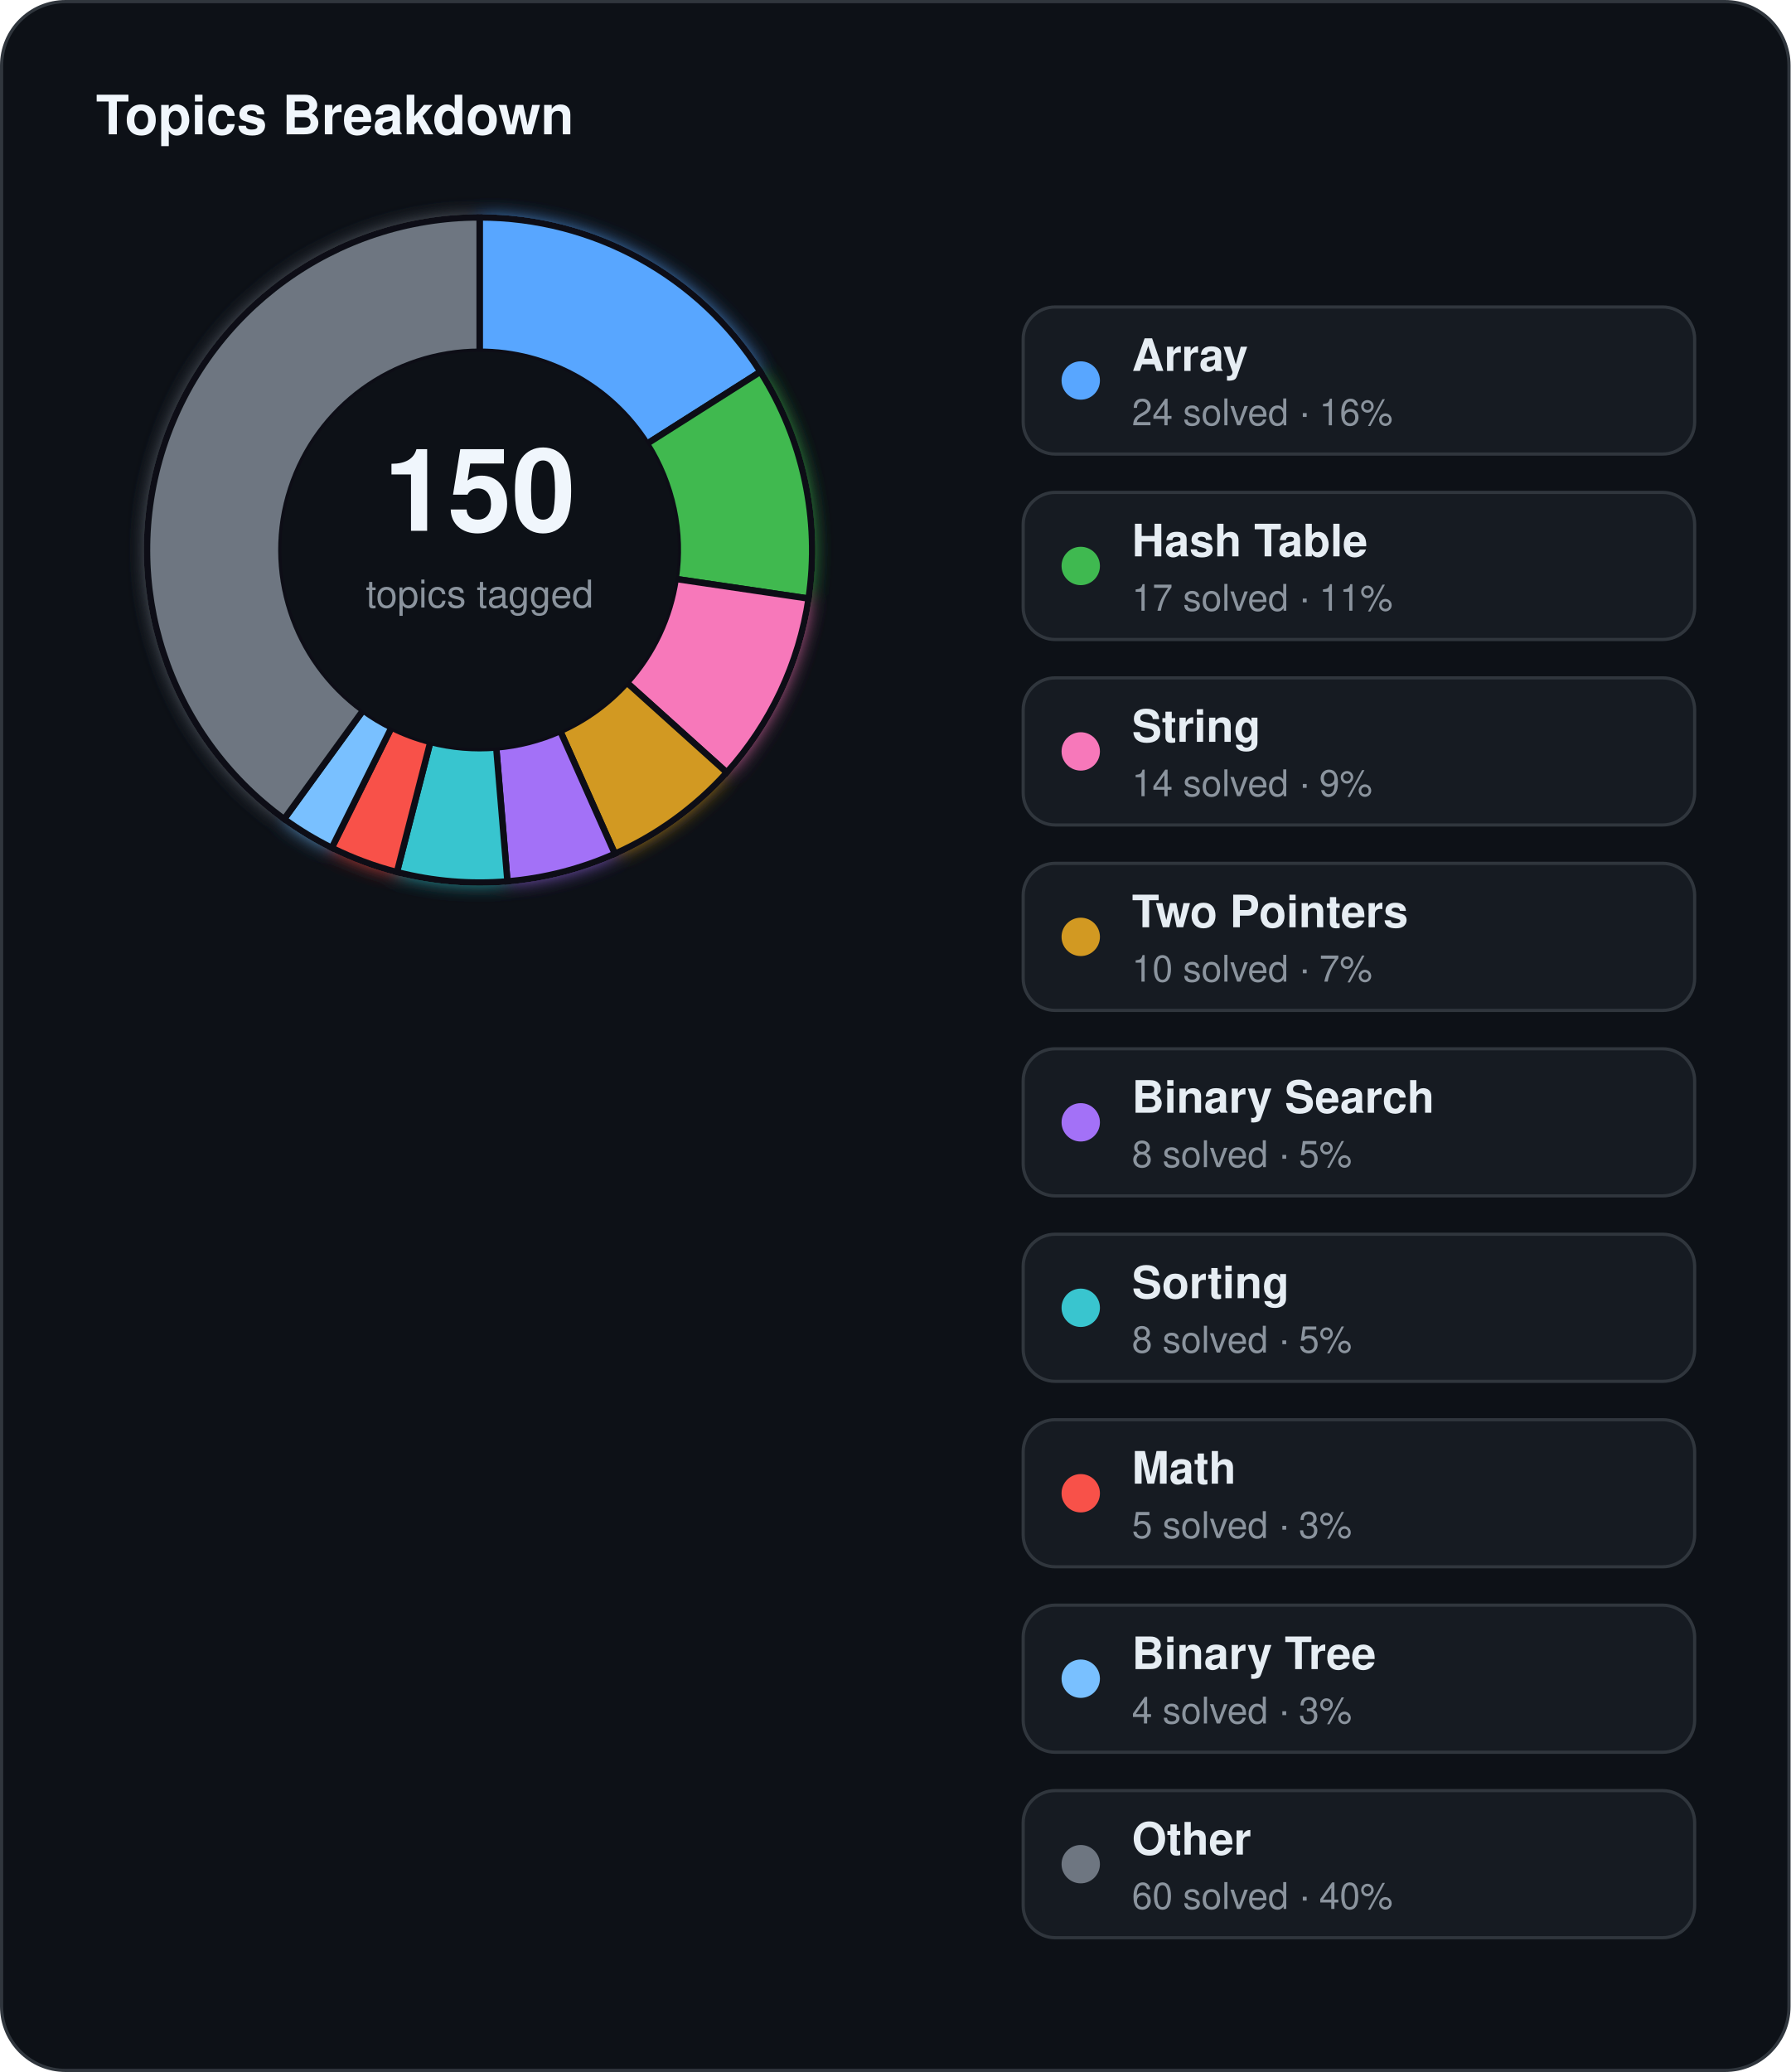
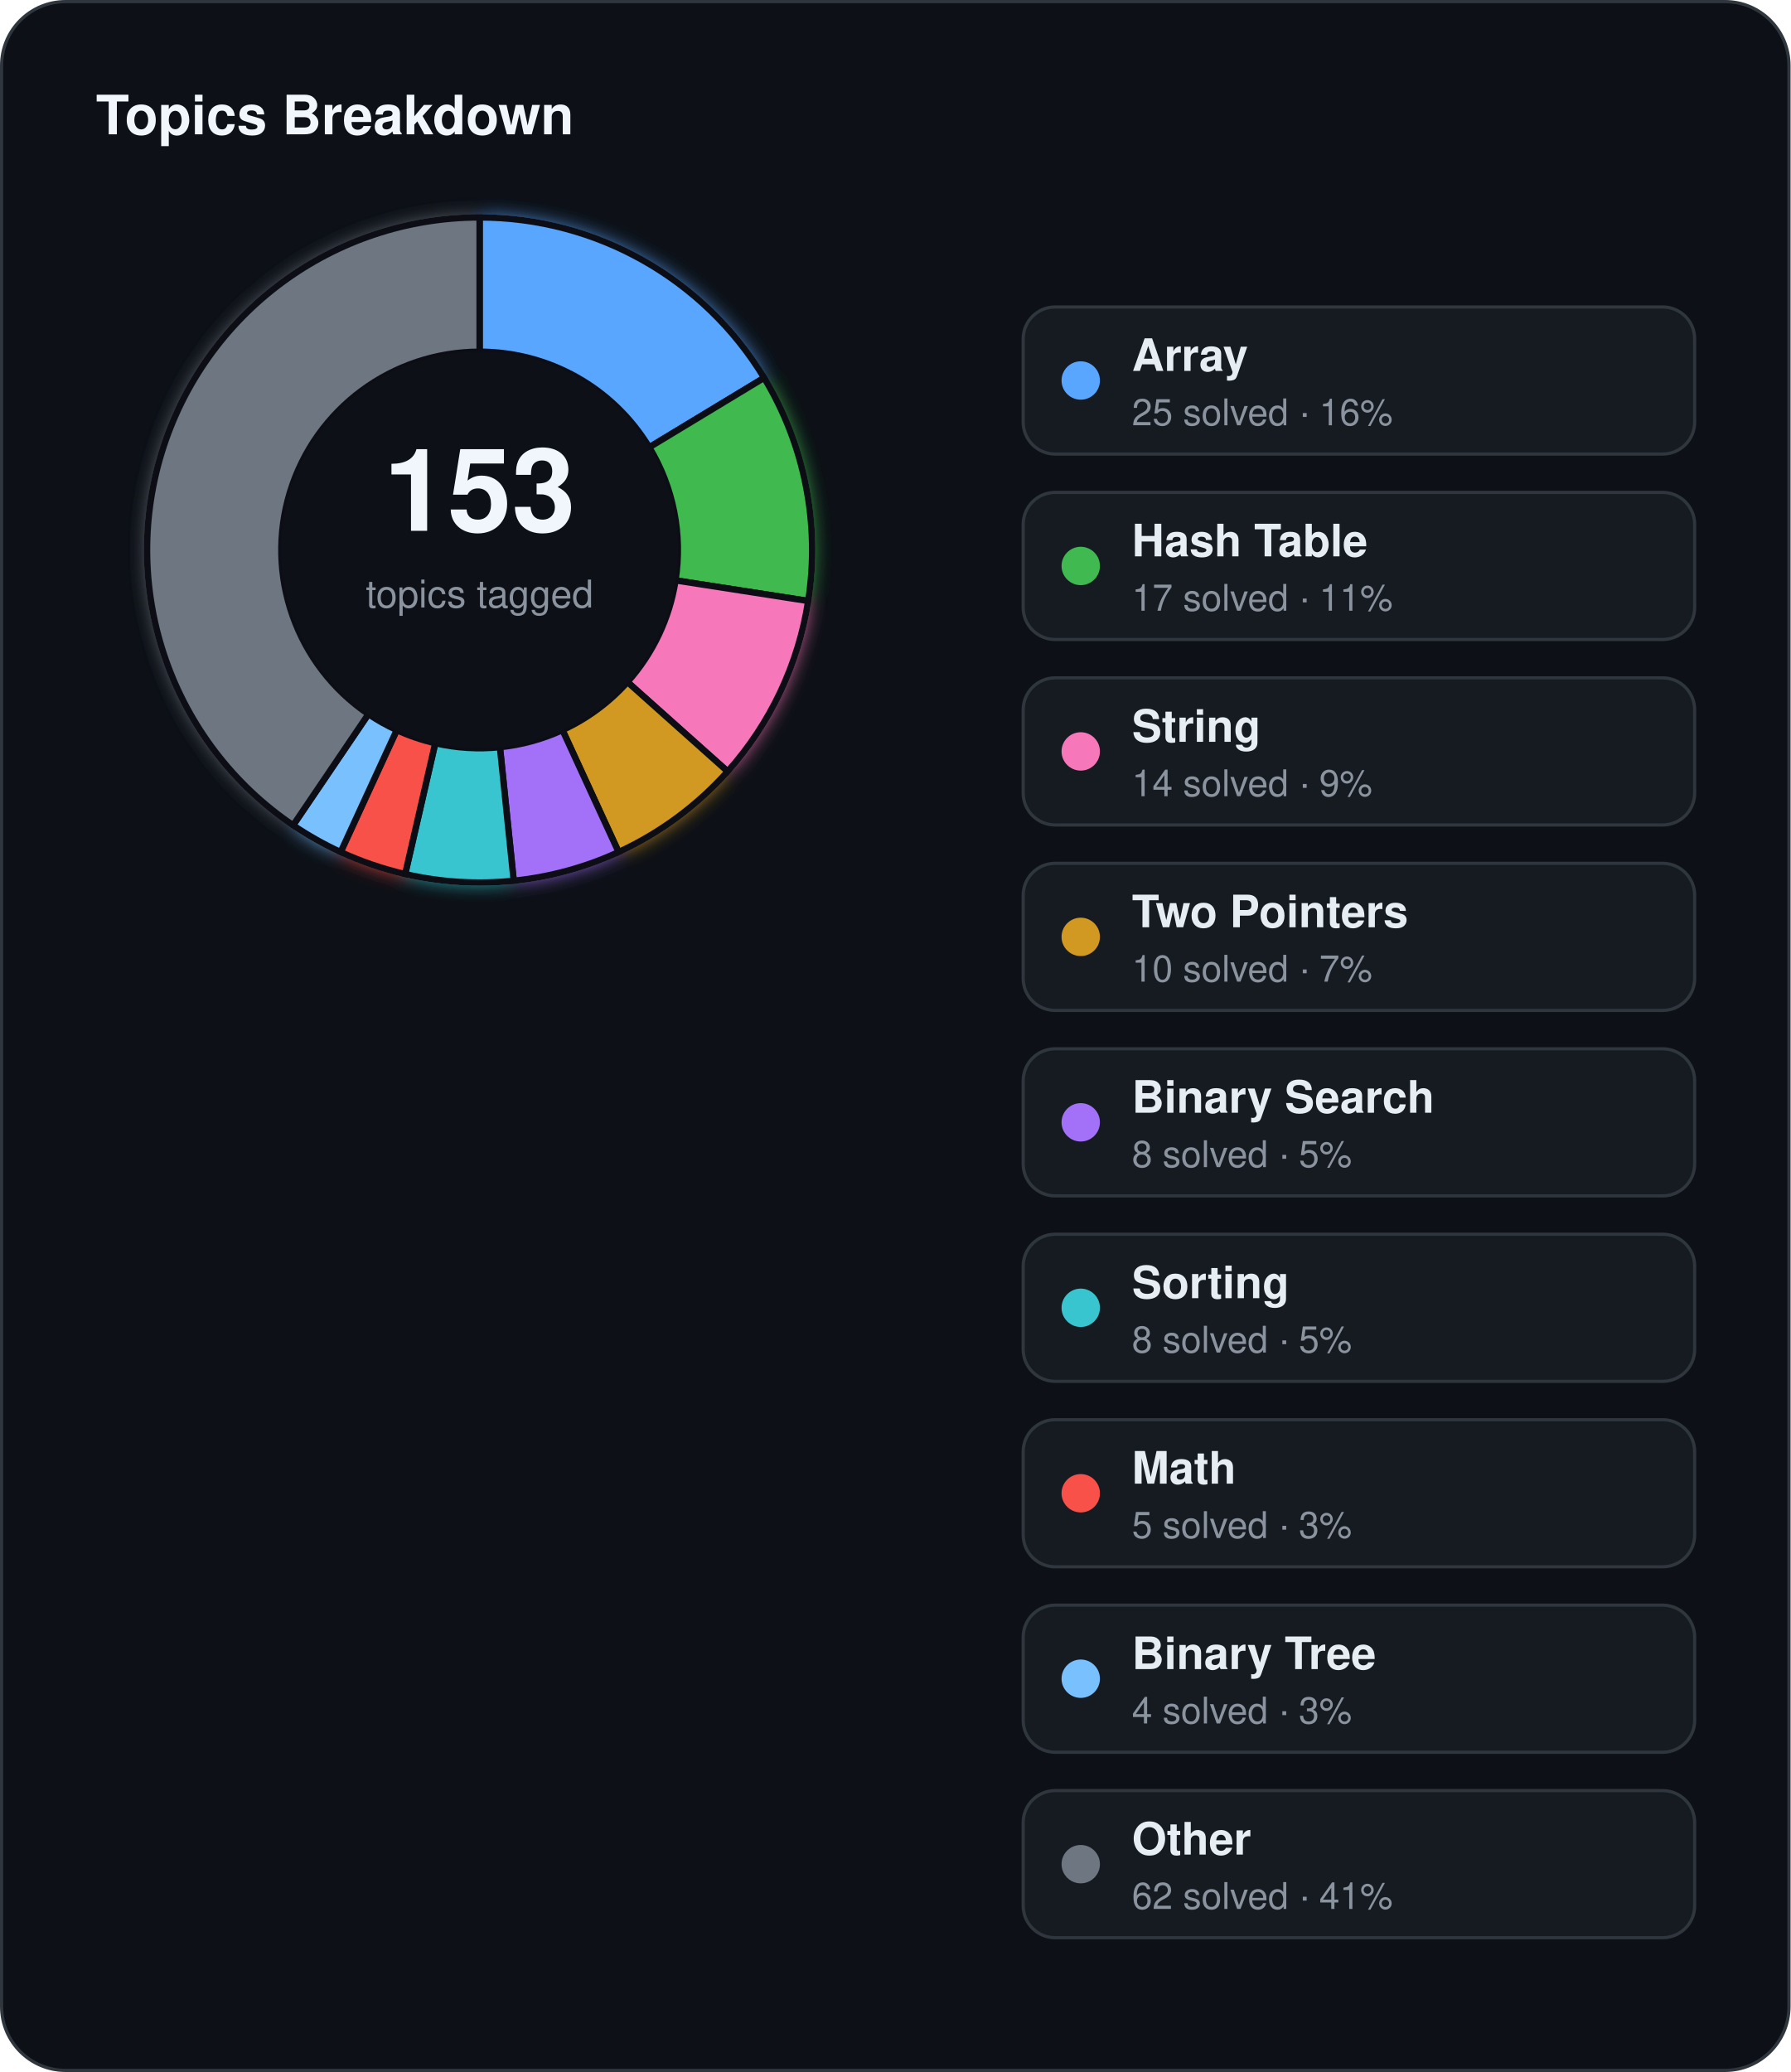
<svg xmlns="http://www.w3.org/2000/svg" width="560" height="648" viewBox="0 0 560 648">
  <defs>
    <filter id="topics-glow" x="-60%" y="-60%" width="220%" height="220%">
      <feGaussianBlur stdDeviation="3" result="blur" />
      <feMerge>
        <feMergeNode in="blur" />
        <feMergeNode in="SourceGraphic" />
      </feMerge>
    </filter>
  </defs>
  <rect x="0.5" y="0.5" width="559" height="647" rx="20" fill="#0d1117" stroke="#30363d" stroke-width="1" />
  <text x="30" y="42" fill="#f0f6fc" font-family="Segoe UI, Helvetica, Arial, sans-serif" font-size="17" font-weight="700">Topics Breakdown</text>
  <g filter="url(#topics-glow)">
-     <path d="M 150.00,68.00 A 104,104 0 0 1 237.81,116.27 L 202.35,138.78 A 62,62 0 0 0 150.00,110.00 Z" fill="#58a6ff" stroke="#0d1117" stroke-width="2" />
-     <path d="M 237.81,116.27 A 104,104 0 0 1 252.88,187.19 L 211.33,181.06 A 62,62 0 0 0 202.35,138.78 Z" fill="#3fb950" stroke="#0d1117" stroke-width="2" />
-     <path d="M 252.88,187.19 A 104,104 0 0 1 227.29,241.59 L 196.07,213.49 A 62,62 0 0 0 211.33,181.06 Z" fill="#f778ba" stroke="#0d1117" stroke-width="2" />
-     <path d="M 227.29,241.59 A 104,104 0 0 1 192.30,267.01 L 175.22,228.64 A 62,62 0 0 0 196.07,213.49 Z" fill="#d29922" stroke="#0d1117" stroke-width="2" />
-     <path d="M 192.30,267.01 A 104,104 0 0 1 158.70,275.64 L 155.19,233.78 A 62,62 0 0 0 175.22,228.64 Z" fill="#a371f7" stroke="#0d1117" stroke-width="2" />
-     <path d="M 158.70,275.64 A 104,104 0 0 1 124.14,272.73 L 134.58,232.05 A 62,62 0 0 0 155.19,233.78 Z" fill="#39c5cf" stroke="#0d1117" stroke-width="2" />
-     <path d="M 124.14,272.73 A 104,104 0 0 1 103.76,265.15 L 122.43,227.53 A 62,62 0 0 0 134.58,232.05 Z" fill="#f85149" stroke="#0d1117" stroke-width="2" />
-     <path d="M 103.76,265.15 A 104,104 0 0 1 88.87,256.14 L 113.56,222.16 A 62,62 0 0 0 122.43,227.53 Z" fill="#79c0ff" stroke="#0d1117" stroke-width="2" />
-     <path d="M 88.87,256.14 A 104,104 0 0 1 150.00,68.00 L 150.00,110.00 A 62,62 0 0 0 113.56,222.16 Z" fill="#6e7681" stroke="#0d1117" stroke-width="2" />
+     <path d="M 150.00,68.00 A 104,104 0 0 1 238.98,118.16 L 203.05,139.90 A 62,62 0 0 0 150.00,110.00 Z" fill="#58a6ff" stroke="#0d1117" stroke-width="2" />
+     <path d="M 238.98,118.16 A 104,104 0 0 1 252.77,187.95 L 211.27,181.51 A 62,62 0 0 0 203.05,139.90 Z" fill="#3fb950" stroke="#0d1117" stroke-width="2" />
+     <path d="M 252.77,187.95 A 104,104 0 0 1 227.57,241.27 L 196.24,213.30 A 62,62 0 0 0 211.27,181.51 Z" fill="#f778ba" stroke="#0d1117" stroke-width="2" />
+     <path d="M 227.57,241.27 A 104,104 0 0 1 193.47,266.48 L 175.91,228.32 A 62,62 0 0 0 196.24,213.30 Z" fill="#d29922" stroke="#0d1117" stroke-width="2" />
+     <path d="M 193.47,266.48 A 104,104 0 0 1 160.66,275.45 L 156.35,233.67 A 62,62 0 0 0 175.91,228.32 Z" fill="#a371f7" stroke="#0d1117" stroke-width="2" />
+     <path d="M 160.66,275.45 A 104,104 0 0 1 126.71,273.36 L 136.12,232.43 A 62,62 0 0 0 156.35,233.67 Z" fill="#39c5cf" stroke="#0d1117" stroke-width="2" />
+     <path d="M 126.71,273.36 A 104,104 0 0 1 106.53,266.48 L 124.09,228.32 A 62,62 0 0 0 136.12,232.43 Z" fill="#f85149" stroke="#0d1117" stroke-width="2" />
+     <path d="M 106.53,266.48 A 104,104 0 0 1 91.67,258.10 L 115.22,223.33 A 62,62 0 0 0 124.09,228.32 Z" fill="#79c0ff" stroke="#0d1117" stroke-width="2" />
+     <path d="M 91.67,258.10 A 104,104 0 0 1 150.00,68.00 L 150.00,110.00 A 62,62 0 0 0 115.22,223.33 Z" fill="#6e7681" stroke="#0d1117" stroke-width="2" />
  </g>
  <circle cx="150" cy="172" r="62" fill="#0d1117" />
-   <text x="150" y="166" text-anchor="middle" fill="#f0f6fc" font-family="Segoe UI, Helvetica, Arial, sans-serif" font-size="36" font-weight="700">150</text>
+   <text x="150" y="166" text-anchor="middle" fill="#f0f6fc" font-family="Segoe UI, Helvetica, Arial, sans-serif" font-size="36" font-weight="700">153</text>
  <text x="150" y="190" text-anchor="middle" fill="#8b949e" font-family="Segoe UI, Helvetica, Arial, sans-serif" font-size="12">topics tagged</text>
  <rect x="320" y="96" width="210" height="46" rx="10" fill="#161b22" stroke="#30363d" stroke-width="1" />
  <circle cx="338" cy="119" r="6" fill="#58a6ff" />
  <text x="354" y="116" fill="#e6edf3" font-family="Segoe UI, Helvetica, Arial, sans-serif" font-size="14" font-weight="600">Array</text>
-   <text x="354" y="133" fill="#8b949e" font-family="Segoe UI, Helvetica, Arial, sans-serif" font-size="11.5">24 solved · 16%</text>
+   <text x="354" y="133" fill="#8b949e" font-family="Segoe UI, Helvetica, Arial, sans-serif" font-size="11.5">25 solved · 16%</text>
  <rect x="320" y="154" width="210" height="46" rx="10" fill="#161b22" stroke="#30363d" stroke-width="1" />
  <circle cx="338" cy="177" r="6" fill="#3fb950" />
  <text x="354" y="174" fill="#e6edf3" font-family="Segoe UI, Helvetica, Arial, sans-serif" font-size="14" font-weight="600">Hash Table</text>
  <text x="354" y="191" fill="#8b949e" font-family="Segoe UI, Helvetica, Arial, sans-serif" font-size="11.5">17 solved · 11%</text>
  <rect x="320" y="212" width="210" height="46" rx="10" fill="#161b22" stroke="#30363d" stroke-width="1" />
  <circle cx="338" cy="235" r="6" fill="#f778ba" />
  <text x="354" y="232" fill="#e6edf3" font-family="Segoe UI, Helvetica, Arial, sans-serif" font-size="14" font-weight="600">String</text>
  <text x="354" y="249" fill="#8b949e" font-family="Segoe UI, Helvetica, Arial, sans-serif" font-size="11.5">14 solved · 9%</text>
  <rect x="320" y="270" width="210" height="46" rx="10" fill="#161b22" stroke="#30363d" stroke-width="1" />
  <circle cx="338" cy="293" r="6" fill="#d29922" />
  <text x="354" y="290" fill="#e6edf3" font-family="Segoe UI, Helvetica, Arial, sans-serif" font-size="14" font-weight="600">Two Pointers</text>
  <text x="354" y="307" fill="#8b949e" font-family="Segoe UI, Helvetica, Arial, sans-serif" font-size="11.5">10 solved · 7%</text>
  <rect x="320" y="328" width="210" height="46" rx="10" fill="#161b22" stroke="#30363d" stroke-width="1" />
  <circle cx="338" cy="351" r="6" fill="#a371f7" />
  <text x="354" y="348" fill="#e6edf3" font-family="Segoe UI, Helvetica, Arial, sans-serif" font-size="14" font-weight="600">Binary Search</text>
  <text x="354" y="365" fill="#8b949e" font-family="Segoe UI, Helvetica, Arial, sans-serif" font-size="11.5">8 solved · 5%</text>
  <rect x="320" y="386" width="210" height="46" rx="10" fill="#161b22" stroke="#30363d" stroke-width="1" />
  <circle cx="338" cy="409" r="6" fill="#39c5cf" />
  <text x="354" y="406" fill="#e6edf3" font-family="Segoe UI, Helvetica, Arial, sans-serif" font-size="14" font-weight="600">Sorting</text>
  <text x="354" y="423" fill="#8b949e" font-family="Segoe UI, Helvetica, Arial, sans-serif" font-size="11.5">8 solved · 5%</text>
  <rect x="320" y="444" width="210" height="46" rx="10" fill="#161b22" stroke="#30363d" stroke-width="1" />
  <circle cx="338" cy="467" r="6" fill="#f85149" />
  <text x="354" y="464" fill="#e6edf3" font-family="Segoe UI, Helvetica, Arial, sans-serif" font-size="14" font-weight="600">Math</text>
  <text x="354" y="481" fill="#8b949e" font-family="Segoe UI, Helvetica, Arial, sans-serif" font-size="11.5">5 solved · 3%</text>
  <rect x="320" y="502" width="210" height="46" rx="10" fill="#161b22" stroke="#30363d" stroke-width="1" />
  <circle cx="338" cy="525" r="6" fill="#79c0ff" />
  <text x="354" y="522" fill="#e6edf3" font-family="Segoe UI, Helvetica, Arial, sans-serif" font-size="14" font-weight="600">Binary Tree</text>
  <text x="354" y="539" fill="#8b949e" font-family="Segoe UI, Helvetica, Arial, sans-serif" font-size="11.5">4 solved · 3%</text>
  <rect x="320" y="560" width="210" height="46" rx="10" fill="#161b22" stroke="#30363d" stroke-width="1" />
  <circle cx="338" cy="583" r="6" fill="#6e7681" />
  <text x="354" y="580" fill="#e6edf3" font-family="Segoe UI, Helvetica, Arial, sans-serif" font-size="14" font-weight="600">Other</text>
-   <text x="354" y="597" fill="#8b949e" font-family="Segoe UI, Helvetica, Arial, sans-serif" font-size="11.5">60 solved · 40%</text>
+   <text x="354" y="597" fill="#8b949e" font-family="Segoe UI, Helvetica, Arial, sans-serif" font-size="11.5">62 solved · 41%</text>
</svg>
